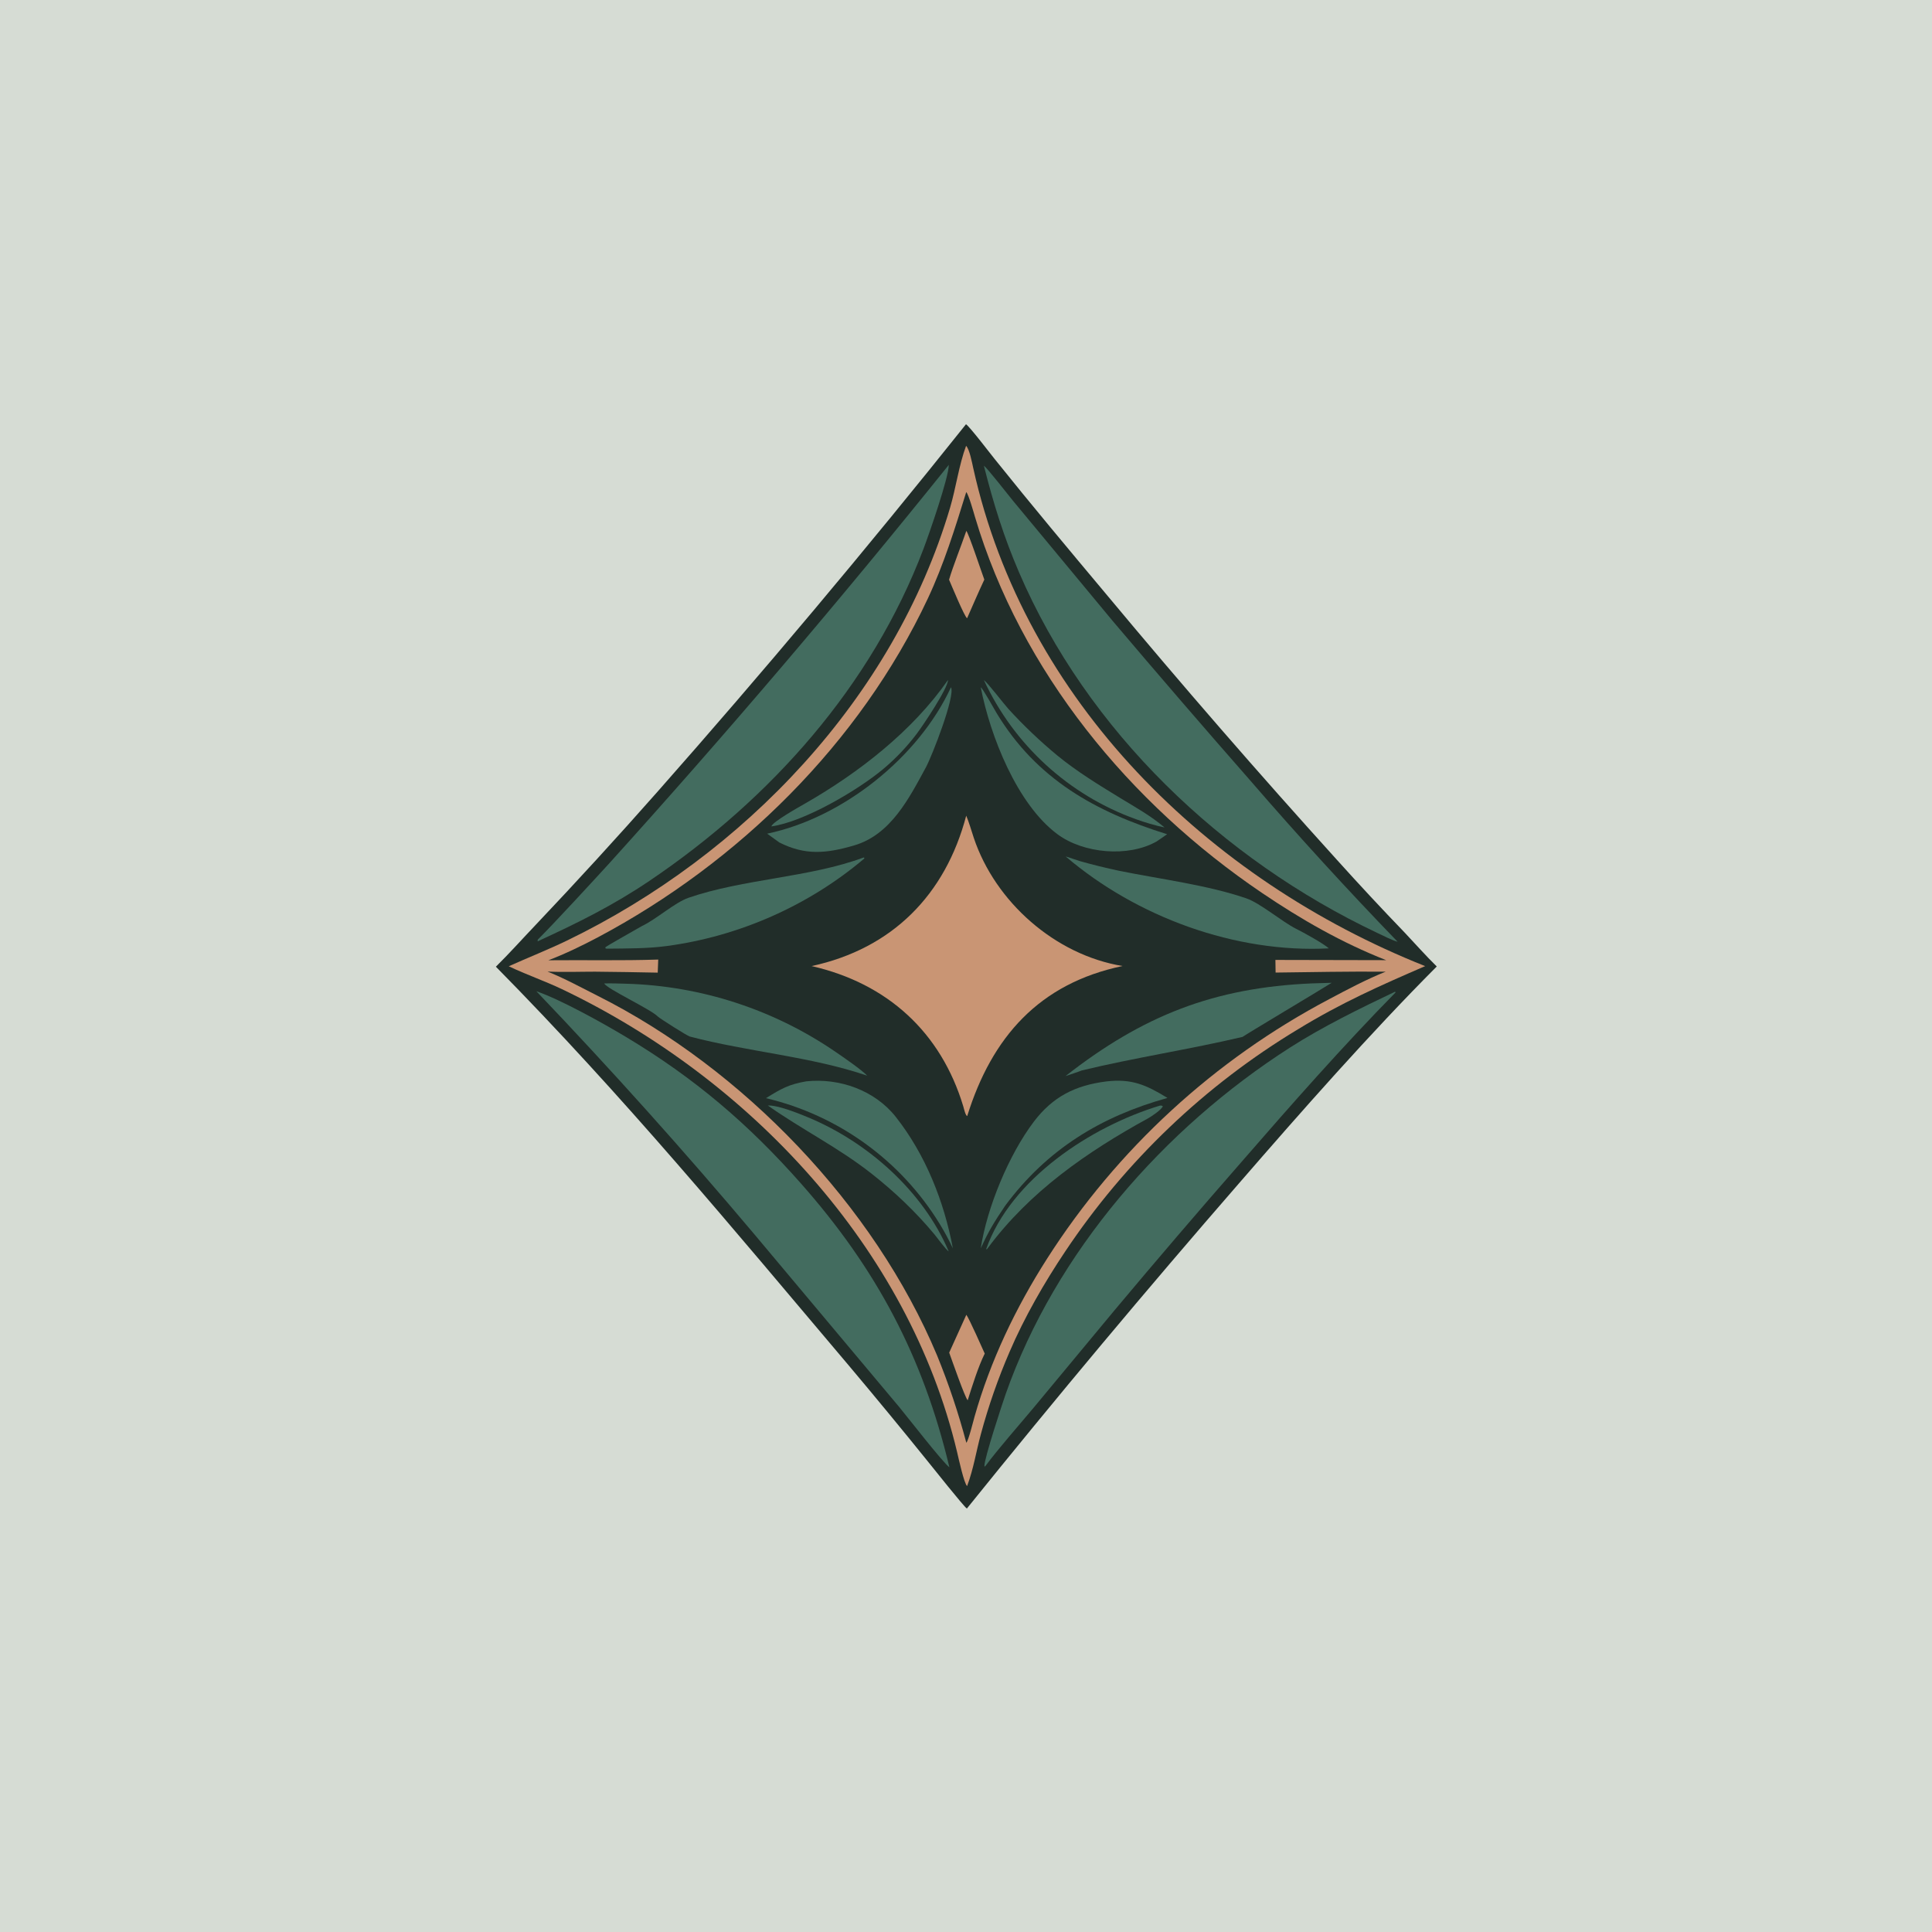
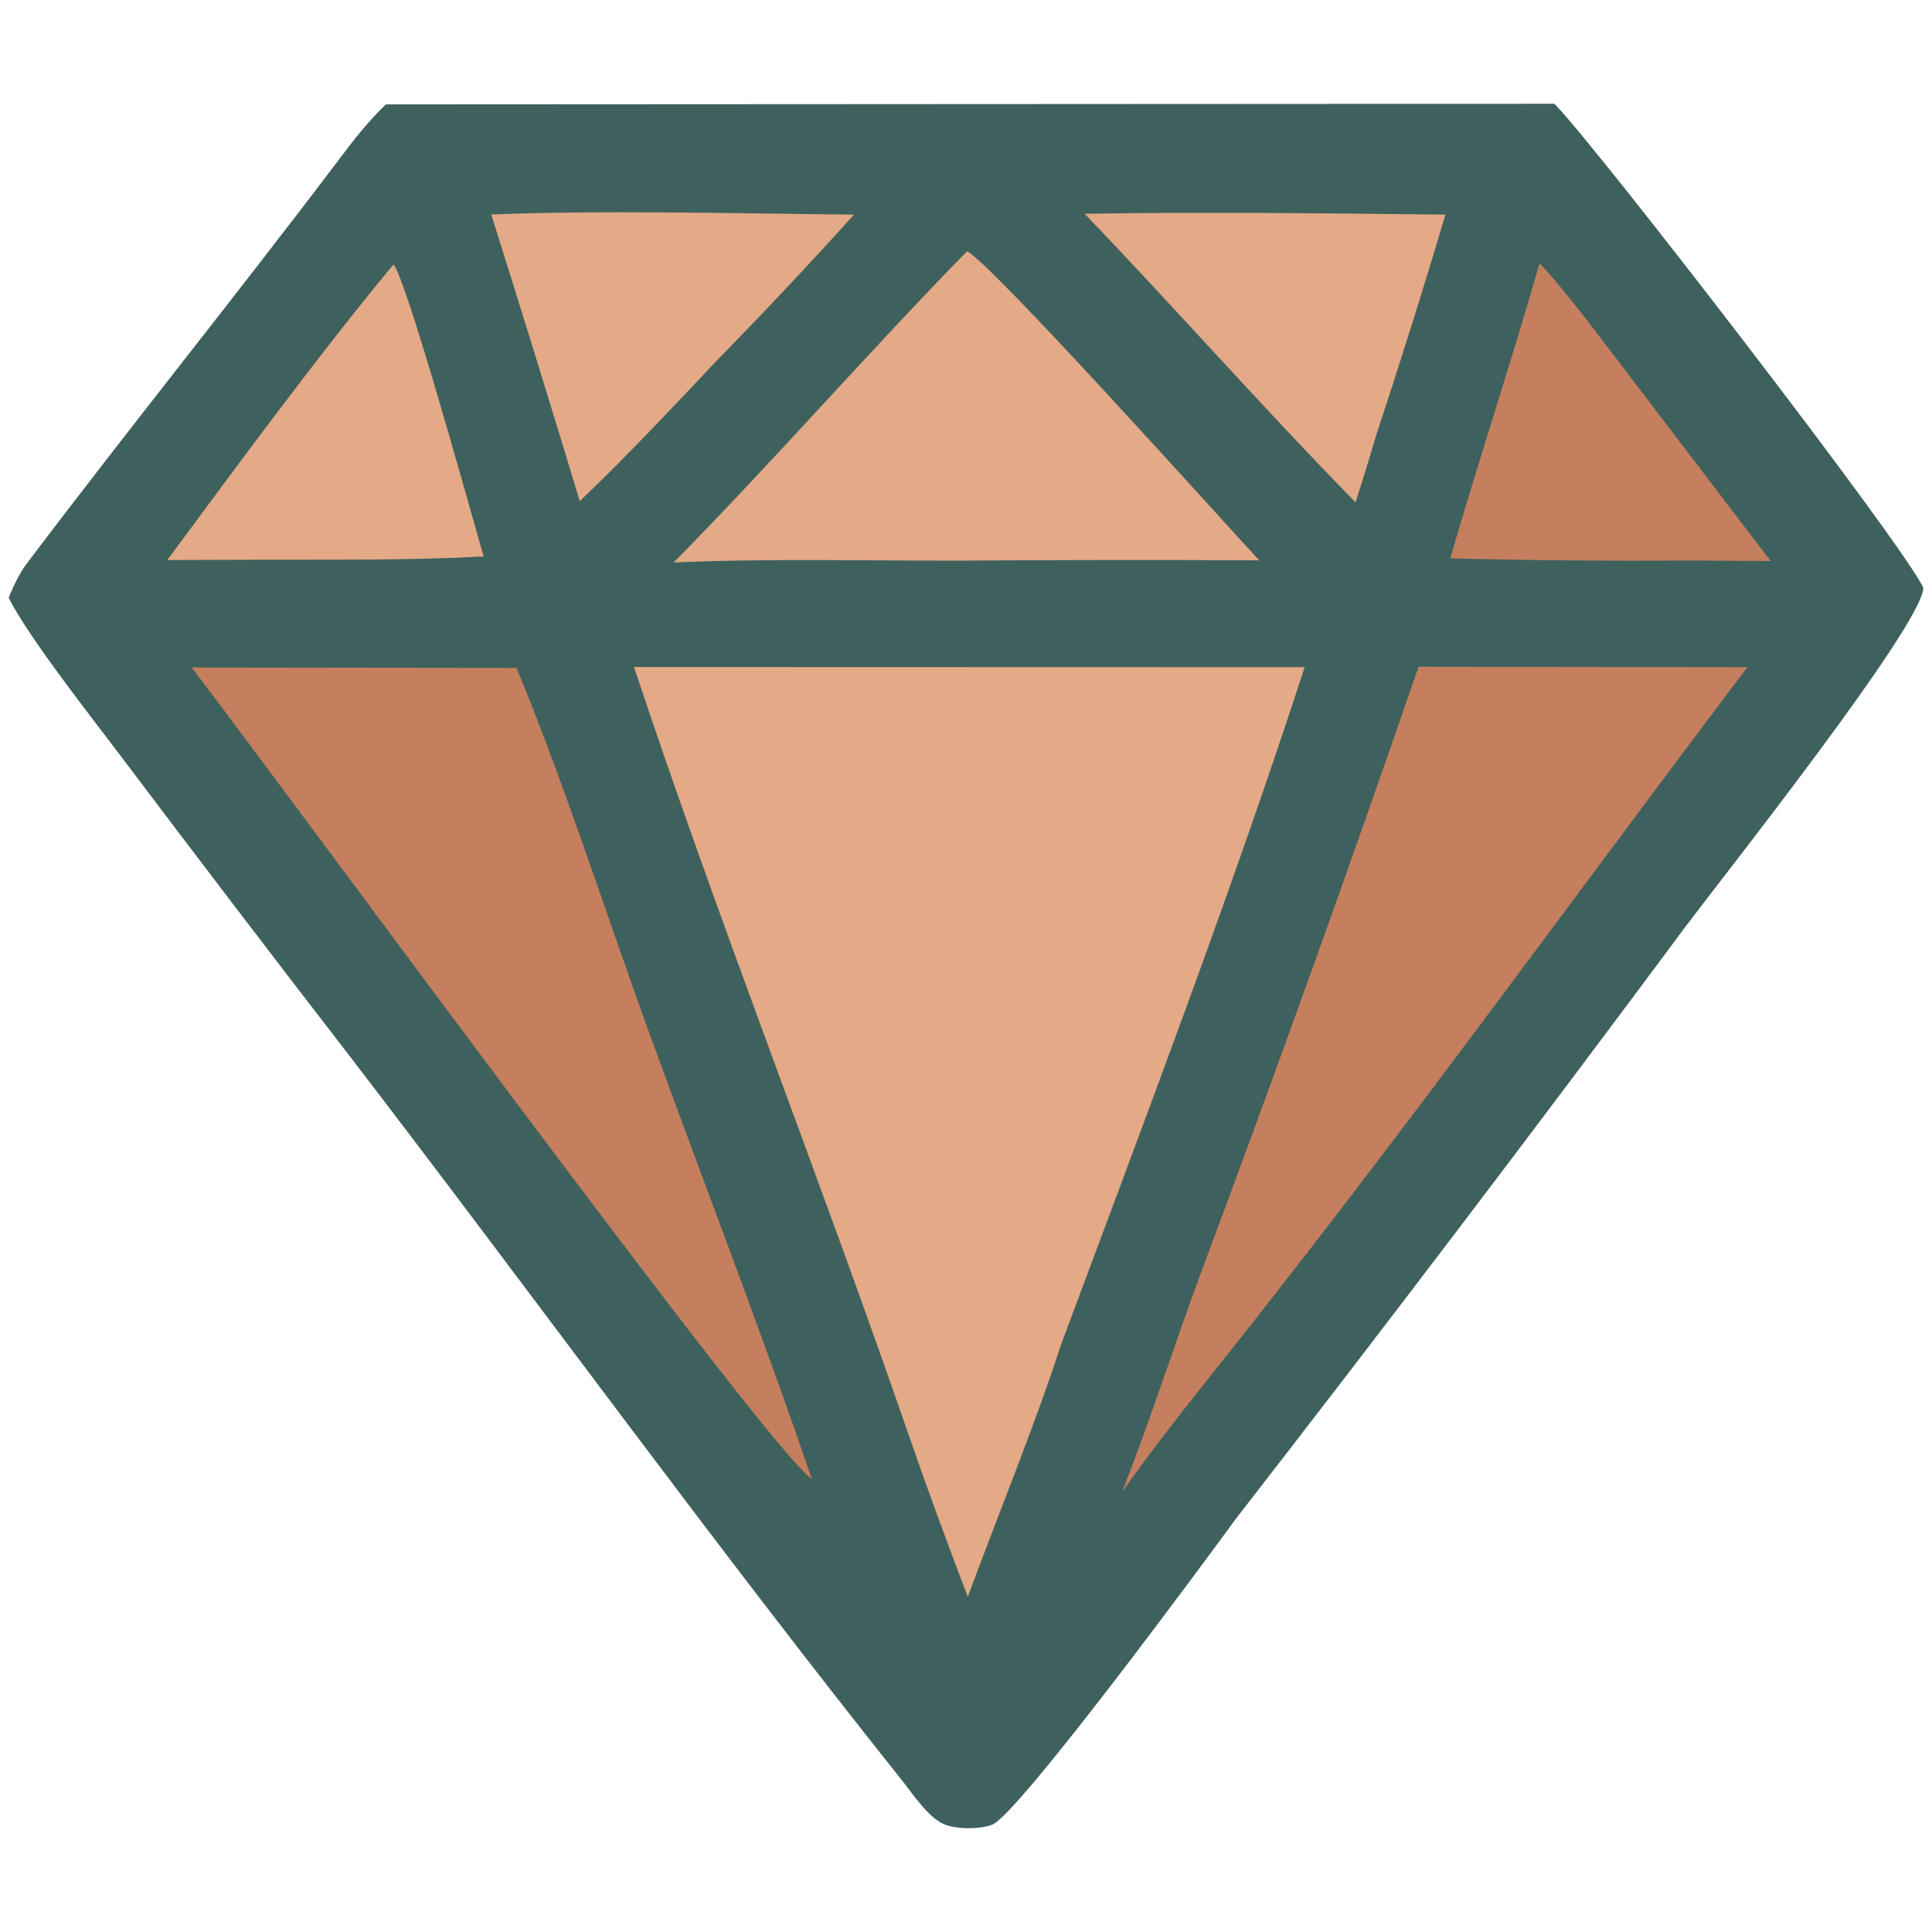
- <svg xmlns="http://www.w3.org/2000/svg" version="1.1" style="display: block;" viewBox="0 0 2048 2048" width="1024" height="1024" preserveAspectRatio="none">
-   <path transform="translate(0,0)" fill="rgb(214,220,212)" d="M 0 0 L 2048 0 L 2048 2048 L 0 2048 L 0 0 z" />
-   <path transform="translate(0,0)" fill="rgb(33,45,41)" d="M 1024 449.702 C 1028.12 452.495 1049.43 480.403 1054.33 486.514 C 1093.44 535.332 1133.58 583.265 1173.76 631.205 C 1252.98 726.289 1334.15 819.736 1417.21 911.486 C 1440.68 937.56 1464.6 963.238 1488.94 988.507 C 1500.4 1000.63 1511.08 1012.79 1523.02 1024.51 C 1452.21 1095.53 1379.55 1178.08 1313.82 1253.87 C 1215.36 1367.14 1119.04 1482.26 1024.9 1599.14 C 1021.02 1596.2 989.099 1556.05 983.34 1548.93 C 955.931 1514.95 928.167 1481.26 900.051 1447.86 C 775.886 1301.04 661.258 1162.35 525.653 1024.74 C 539.025 1011.65 554.612 994.288 567.815 980.44 C 611.561 934.279 654.493 887.354 696.591 839.685 C 808.955 712.436 918.125 582.401 1024 449.702 z" />
-   <path transform="translate(0,0)" fill="rgb(201,149,116)" d="M 1024.09 472.607 C 1027.69 475.994 1030.5 490.856 1031.62 495.921 C 1086.27 743.189 1280.49 932.615 1510.74 1024.13 C 1462.63 1044.91 1421 1063.47 1376.09 1090.97 C 1277.35 1150.38 1192.99 1230.91 1129.05 1326.77 C 1107.08 1359.54 1085.67 1396.79 1070.16 1433.08 C 1057.96 1461.34 1047.8 1490.44 1039.78 1520.17 C 1034.59 1539.33 1032.2 1556.37 1025.18 1575.29 C 1021.92 1572.59 1016.12 1545.81 1014.56 1539.25 C 963.007 1322.3 793.696 1142.93 595.554 1048.49 C 577.343 1039.81 557.817 1033.15 539.292 1024.28 C 559.723 1015.1 581.139 1006.66 601.115 996.994 C 788.622 906.225 947.249 740.173 1007.12 538.217 C 1013.32 517.312 1016.55 492.831 1024.09 472.607 z" />
-   <path transform="translate(0,0)" fill="rgb(33,45,41)" d="M 1024.26 521.609 C 1026.85 524.375 1032 542.83 1033.53 547.977 C 1082.25 711.924 1197.41 851.617 1337.87 946.596 C 1379.32 974.626 1422.55 999.448 1469.4 1017.81 L 1351.98 1017.56 L 1352.19 1030.96 C 1391.61 1030.47 1429.33 1029.71 1468.86 1030.02 C 1448.67 1038.08 1428.23 1048.9 1409.01 1059.14 C 1287.25 1123.35 1184.23 1218.08 1110.06 1334.05 C 1076.69 1386.29 1049.96 1442.13 1033 1501.93 C 1031.81 1506.13 1026.59 1527.22 1024.35 1529.39 C 1016.02 1497.94 1005.68 1467.06 993.388 1436.94 C 926.539 1277.25 787.325 1132.91 633.632 1055.64 C 614.784 1046.16 599.966 1037.87 580.408 1029.88 C 597.263 1030.71 613.838 1030 630.682 1030.02 C 652.861 1030.23 675.039 1030.57 697.214 1031.04 L 697.758 1017.18 C 658.711 1018.45 620.324 1017.56 581.303 1017.93 C 598.663 1011.34 617.379 1002.3 633.893 993.524 C 782.813 914.338 911.392 787.924 983.477 634.572 C 1000.45 598.461 1012.55 559.525 1024.26 521.609 z" />
-   <path transform="translate(0,0)" fill="rgb(201,149,116)" d="M 1024.23 864.647 C 1027.24 871.703 1029.74 880.663 1032.25 888.153 C 1054.96 955.983 1118.37 1012.26 1189.96 1024.02 C 1101.57 1042.5 1051.33 1099.4 1025.26 1183.14 C 1023.31 1182.15 1021.91 1175.42 1021.15 1172.91 C 997.45 1094.07 940.528 1042.39 860.354 1024.08 C 945.888 1005.56 1002.18 948.435 1024.23 864.647 z" />
-   <path transform="translate(0,0)" fill="rgb(67,108,95)" d="M 1129.67 907.903 C 1132.53 908.587 1140.68 911.647 1144.53 912.754 C 1158.37 916.679 1172.34 920.127 1186.41 923.094 C 1228.4 931.666 1280.36 938.163 1321.2 952.309 C 1336.16 957.49 1359.04 977.139 1374.07 984.627 C 1381.59 988.371 1403.25 1000.31 1408.61 1005.32 C 1309.43 1010.48 1204.92 972.081 1129.67 907.903 z" />
-   <path transform="translate(0,0)" fill="rgb(67,108,95)" d="M 640.535 1042.5 C 647.729 1042.22 656.487 1042.61 663.758 1042.79 C 743.465 1045.04 820.816 1070.32 886.476 1115.56 C 894.021 1120.75 913.043 1133.73 919.248 1140.25 C 859.753 1119.93 792.077 1114.87 731.201 1098.76 C 728.402 1098.02 699.259 1079.54 697.303 1077.54 C 689.73 1069.77 642.75 1047.96 640.535 1042.5 z" />
-   <path transform="translate(0,0)" fill="rgb(67,108,95)" d="M 915.343 909.029 L 915.968 909.067 L 916.254 910.027 C 857.192 960.063 783.36 992.643 706.491 1002.87 C 686.061 1005.59 663.897 1005.42 643.172 1005.63 L 641.999 1005.41 L 641.613 1004.24 C 644.359 1001.94 673.73 985.662 680.395 981.682 C 695.315 974.749 715.331 956.69 729.821 951.694 C 787.987 931.635 858.152 930.252 915.343 909.029 z" />
-   <path transform="translate(0,0)" fill="rgb(67,108,95)" d="M 1390.97 1042.43 L 1411.63 1041.81 C 1407.63 1044.62 1315.54 1099.54 1317.28 1099.13 C 1261.45 1112.3 1203.08 1121.13 1146.73 1134.71 C 1142.13 1136.6 1134.45 1138.96 1129.53 1140.66 C 1211.41 1076.57 1286.95 1046.85 1390.97 1042.43 z" />
-   <path transform="translate(0,0)" fill="rgb(67,108,95)" d="M 1008.08 728.514 C 1012.91 737.595 987.95 801.532 981.471 813.457 C 963.513 846.512 944.109 884.966 905.195 896.257 C 875.843 904.774 853.628 906.967 826.066 893.015 L 813.227 883.722 C 893.458 866.942 973.782 802.747 1008.08 728.514 z" />
-   <path transform="translate(0,0)" fill="rgb(67,108,95)" d="M 1039.66 728.584 C 1041.77 729.74 1054.07 751.965 1056.37 755.779 C 1098.93 826.306 1161.69 860.761 1237.22 884.321 L 1225.96 892.055 C 1195.55 909.136 1148.43 904.614 1121.07 884.404 C 1078.06 852.632 1049.46 779.607 1039.66 728.584 z" />
-   <path transform="translate(0,0)" fill="rgb(67,108,95)" d="M 854.67 1146.26 C 890.044 1142.51 927.407 1155.84 949.628 1184.03 C 981.111 1223.98 1000.8 1273.69 1010.09 1323.33 C 1005.3 1313.3 1001.92 1306.98 996.126 1297.39 C 954.937 1230.21 888.654 1182.24 811.969 1164.1 C 828.228 1153.97 836.112 1149.5 854.67 1146.26 z" />
-   <path transform="translate(0,0)" fill="rgb(67,108,95)" d="M 1172.71 1146.37 C 1199.71 1143.15 1215.18 1150.13 1237.55 1163.86 C 1166.74 1183.59 1110.01 1218.36 1065.66 1277.92 C 1054.04 1295.19 1048.23 1304.42 1039.64 1323.28 C 1046.23 1280.04 1069.39 1224.08 1095.84 1189.12 C 1115.9 1162.6 1139.8 1150.5 1172.71 1146.37 z" />
-   <path transform="translate(0,0)" fill="rgb(67,108,95)" d="M 813.962 1171.9 C 824.481 1171.33 846.463 1180.26 856.123 1184.25 C 919.722 1210.54 978.56 1262.69 1005.64 1326.44 C 1003.18 1325.42 993.126 1311.58 990.557 1308.49 C 970.492 1284.38 948.217 1263.27 923.584 1243.88 C 888.933 1216.6 849.939 1197.27 813.962 1171.9 z" />
-   <path transform="translate(0,0)" fill="rgb(67,108,95)" d="M 1042.94 720.891 C 1047.58 724.409 1063.62 745.584 1068.95 751.505 C 1085.06 769.128 1102.37 785.612 1120.77 800.838 C 1141.69 817.981 1164.89 832.141 1187.94 846.196 C 1204.37 856.222 1219.6 864.584 1234.45 877.123 C 1225.28 875.315 1213.07 871.626 1204.16 868.396 C 1132.86 842.762 1074.79 789.639 1042.94 720.891 z" />
-   <path transform="translate(0,0)" fill="rgb(67,108,95)" d="M 1229.48 1172.03 C 1231.67 1171.88 1230.61 1171.7 1232.65 1172.63 C 1231.54 1176.13 1220.84 1183.36 1217.35 1185.28 C 1152.45 1220.87 1091.47 1263.08 1046.88 1323.32 L 1046.09 1324.31 L 1045.36 1324.15 C 1071.55 1249.59 1156.93 1193.99 1229.48 1172.03 z" />
-   <path transform="translate(0,0)" fill="rgb(67,108,95)" d="M 1004.88 720.857 C 1004.94 729.606 978.106 769.465 971.934 777.619 C 961.659 791.274 949.873 803.724 936.801 814.731 C 910.105 837.288 852.662 871.103 817.711 876.04 C 818.463 871.375 848.247 854.733 853.701 851.606 C 910.282 819.16 967.294 774.95 1004.88 720.857 z" />
-   <path transform="translate(0,0)" fill="rgb(201,149,116)" d="M 1024.36 562.731 C 1027.28 566.549 1040.3 606.107 1043.43 614.403 C 1037.15 627.79 1031.16 641.779 1025.17 655.339 C 1022.55 654.183 1008.34 619.789 1006.04 614.521 C 1010.14 600.362 1019.19 577.971 1024.36 562.731 z" />
-   <path transform="translate(0,0)" fill="rgb(201,149,116)" d="M 1024.36 1393.72 C 1027.18 1397.3 1041.31 1429.19 1043.86 1434.83 C 1036.84 1449.06 1030.68 1468.96 1025.79 1484.36 C 1022.74 1481.16 1008.8 1440.98 1006.19 1433.85 L 1024.36 1393.72 z" />
-   <path transform="translate(0,0)" fill="rgb(67,108,95)" d="M 568.553 1050.75 C 594.863 1059.79 639.815 1084.98 663.552 1099.21 C 736.237 1142.78 793.169 1191.3 849.05 1254.53 C 928.935 1344.9 978.399 1437.87 1006.39 1555.37 C 999.889 1550.97 961.201 1501.1 953.165 1491.45 L 799.796 1308.55 C 725.405 1220.24 648.287 1134.27 568.553 1050.75 z" />
-   <path transform="translate(0,0)" fill="rgb(67,108,95)" d="M 1478.9 1051.21 L 1479.34 1052.05 C 1423.87 1108.44 1368.08 1171.76 1316.15 1231.57 C 1270.66 1283.57 1225.73 1336.06 1181.37 1389.03 L 1095.49 1492.47 C 1079.76 1511.33 1058.39 1535.4 1044.18 1554.58 L 1043.5 1554.15 C 1043.24 1546.2 1062.93 1486.64 1066.03 1477.81 C 1118.96 1327.23 1233.85 1196.02 1367.33 1110.53 C 1402.07 1088.28 1441.62 1068.95 1478.9 1051.21 z" />
-   <path transform="translate(0,0)" fill="rgb(67,108,95)" d="M 1042.96 493.684 C 1046.88 496.482 1069.13 525.206 1073.87 530.905 L 1179.42 658.149 C 1227.76 715.205 1276.59 771.839 1325.92 828.045 C 1376.2 886.226 1428.1 942.998 1481.54 998.297 C 1476.61 997.149 1464.93 991.294 1459.98 988.947 C 1295.45 911.042 1152.5 774.953 1080.17 606.582 C 1063.87 568.637 1053.08 533.748 1042.96 493.684 z" />
-   <path transform="translate(0,0)" fill="rgb(67,108,95)" d="M 1005.75 492.793 C 1005.76 506.195 984.827 566.261 979.046 581.543 C 923.915 727.276 817.081 846.712 689.077 933.318 C 649.809 959.886 612.374 978.339 569.918 997.848 C 569.957 997.261 569.996 996.674 570.035 996.086 C 586.816 979.476 631.635 930.718 645.544 915.498 C 769.698 778.129 889.819 637.167 1005.75 492.793 z" />
+ <svg xmlns="http://www.w3.org/2000/svg" id="Calque_1" version="1.1" viewBox="0 0 1024 1024">
+   <defs>
+     <style>
+       .st0 {
+         fill: #c57f5e;
+       }
+ 
+       .st1 {
+         fill: #e4a986;
+       }
+ 
+       .st2 {
+         fill: #3f615e;
+       }
+     </style>
+   </defs>
+   <path class="st2" d="M204.58,55.33l619.28-.33c21.19,21.18,185.62,234.35,195.55,256.58-.5,19.71-106.15,152.99-125.6,178.95-78.52,105.71-158.14,210.58-238.88,314.6-16.49,22.65-115.11,156.34-128.97,161.95-6.4,2.6-19.11,2.53-25.49-.14-8.48-3.55-16.64-16.08-22.18-23.02-100.6-126.13-195.53-257.34-293.83-385.3-40.46-52.4-80.61-105.04-120.46-157.91-15.23-20.21-49.44-63.59-59.42-83.96,2.21-5.35,5.7-12.86,9.15-17.44,54.83-72.65,112.1-143.45,166.94-216.11,7.7-10.2,14.63-19.03,23.9-27.89Z" />
+   <path class="st1" d="M336.03,353.53l355.47.1c-38.38,118.03-85.98,243.36-129.49,359.99-12.12,38.16-34.85,94.02-49.05,132.73-11.24-29.39-22.12-59.04-32.38-88.78-46.66-134.98-99.56-268.53-144.55-404.05Z" />
+   <path class="st0" d="M751.86,353.41l174.27.21c-82.41,109.02-165.74,224.11-249.62,331.36-26.73,34.56-56.72,70.26-81.73,105.68,14.86-37.89,27.88-78.5,42.06-116.92,39.73-106.27,78.07-213.06,115.02-320.32Z" />
+   <path class="st0" d="M101.6,353.79l172.14.21c23.98,57.44,48.25,132.55,69.93,192.25,28.33,78.01,59.92,159.47,86.57,237.55-21.44-12.81-288.27-377.8-328.64-430Z" />
+   <path class="st1" d="M512.53,133.16c13.18,6.54,133.92,141.25,154.89,163.83-53.17-.29-106.36-.23-159.52.17-48.53.06-102.87-1.24-150.86.99,51.64-52.37,102.99-111.21,155.5-164.98Z" />
+   <path class="st1" d="M260.37,113.68c60.11-2.36,131.66-.51,192.26.07-23.26,25.8-47.05,51.12-71.35,75.95-24.38,25.75-48.33,51.42-73.98,75.93-15.34-50.74-30.99-101.39-46.93-151.95Z" />
+   <path class="st1" d="M574.9,113.31c62.82-1.07,128.29-.23,191.18.44-11.6,39.17-23.84,78.15-36.68,116.93-3.37,11.82-7.26,23.82-10.9,35.58-48.94-49.86-95.3-102.65-143.6-152.95Z" />
+   <path class="st0" d="M815.99,139.59c11.51,11.55,34.94,43,45.09,56.26l77.39,101.49-43.01-.26c-42.27.29-84.53-.09-126.78-1.12,15.11-52.27,32.32-103.96,47.31-156.37Z" />
+   <path class="st1" d="M208.55,140.15c7.16,8.43,42.19,135.54,47.77,154.78-37.71,2.11-77.82,1.61-115.78,1.74l-51.88.17c37.54-50.71,79.85-108.35,119.89-156.69Z" />
</svg>
